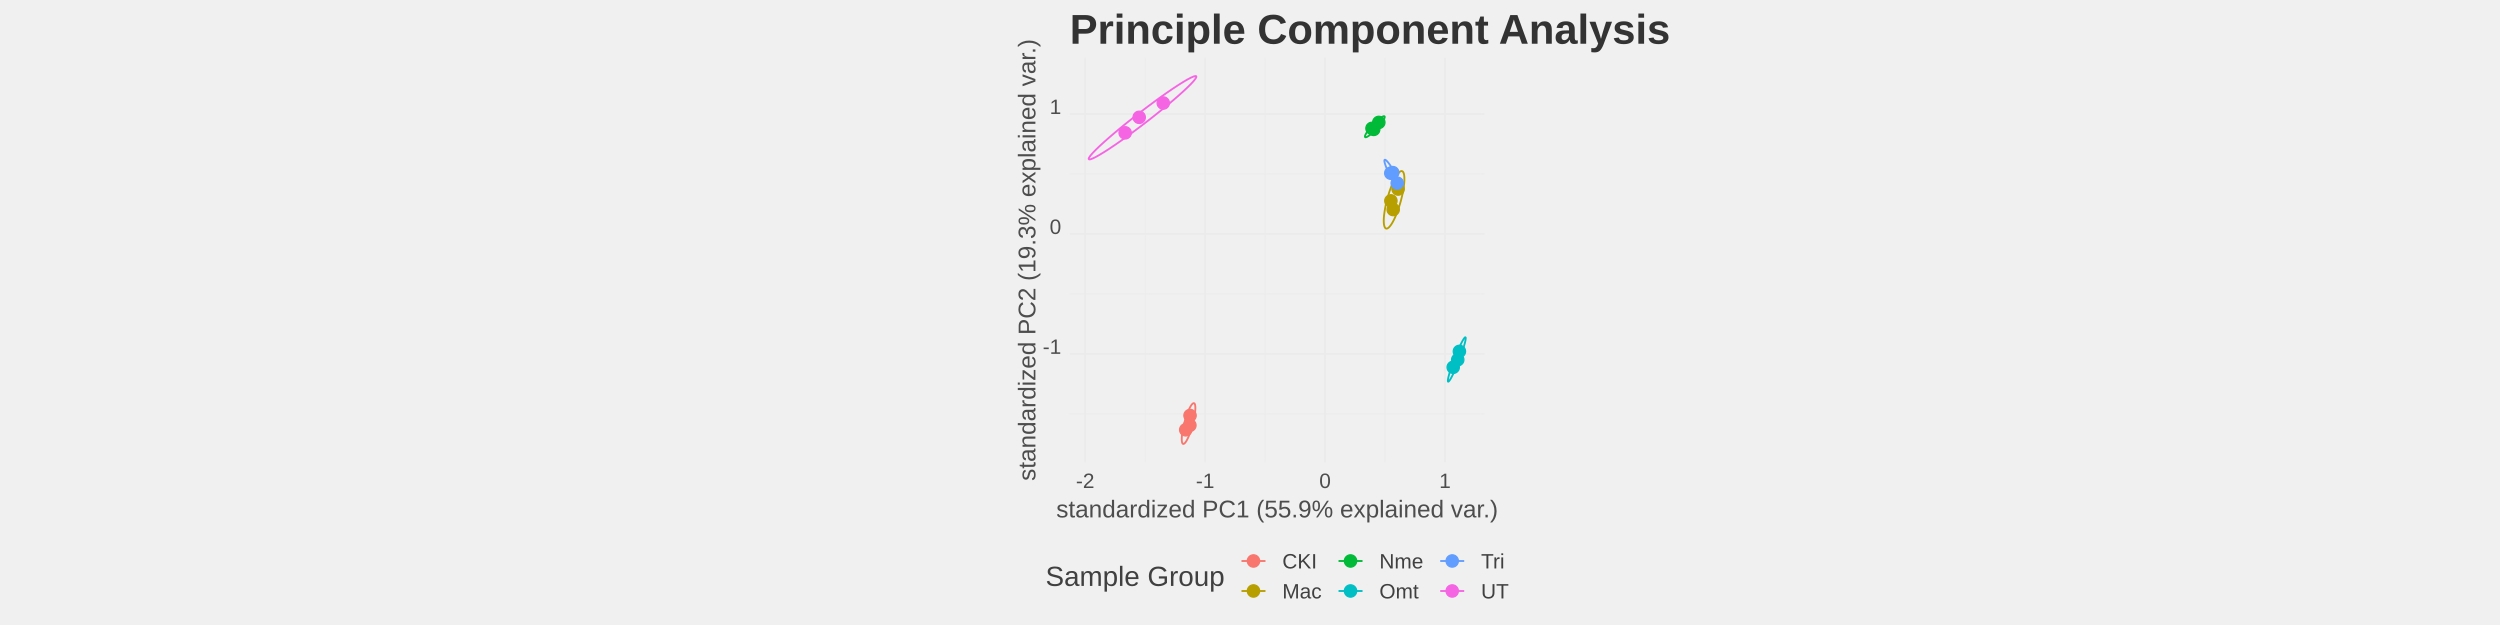
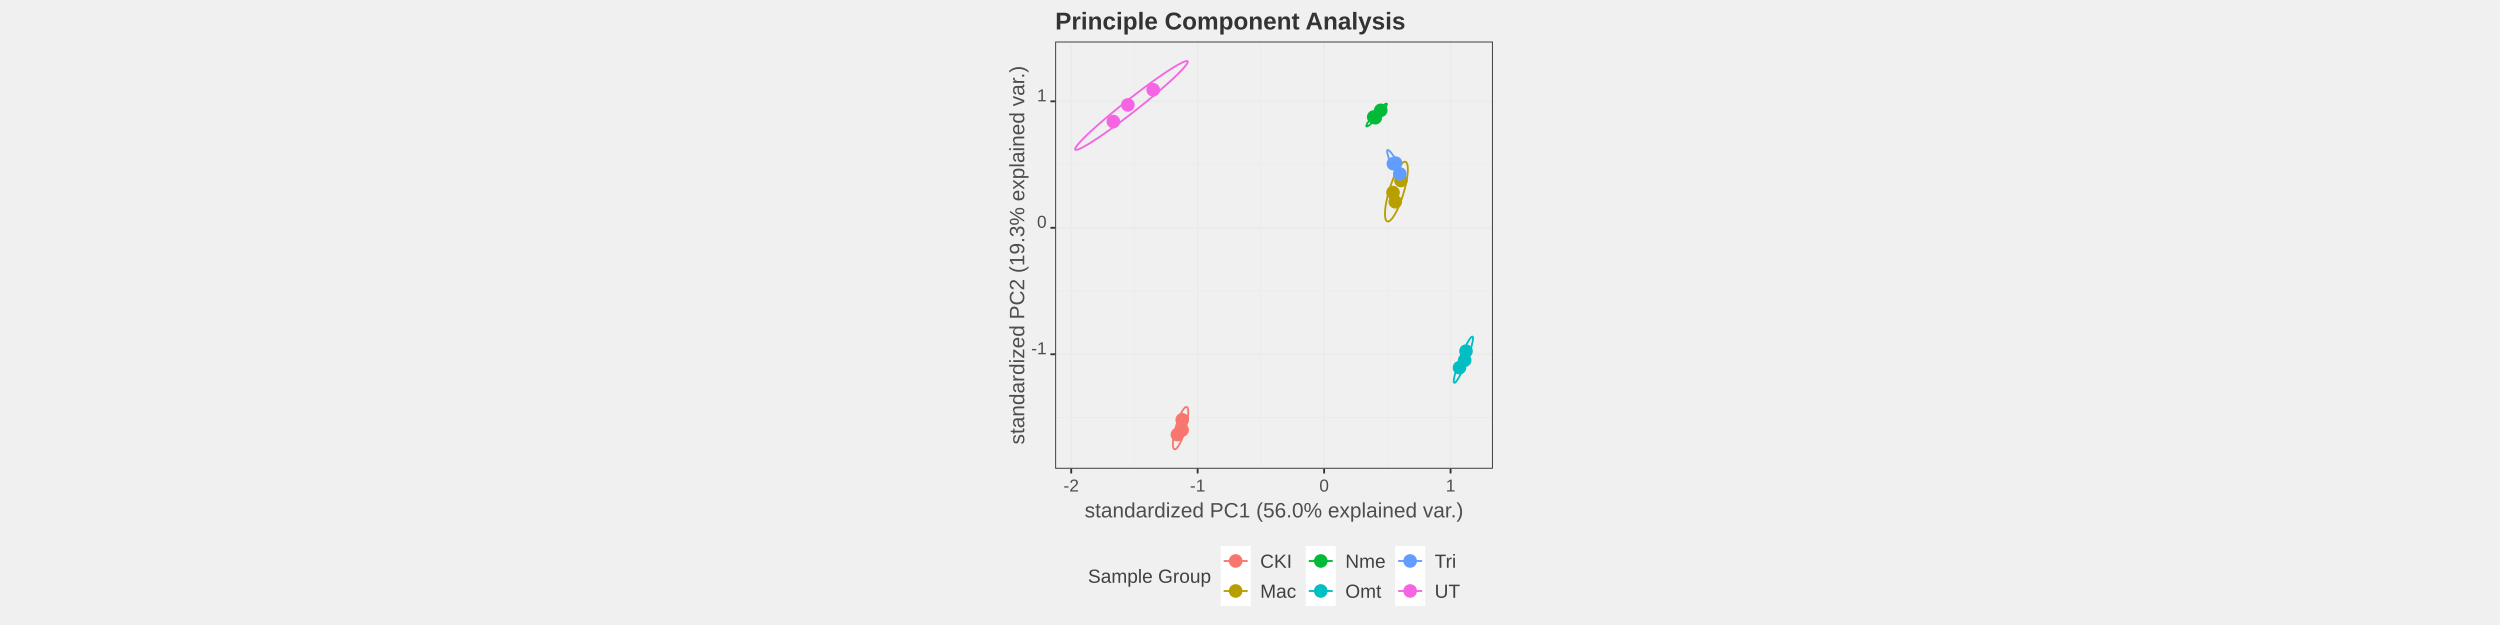
<svg xmlns="http://www.w3.org/2000/svg" class="svglite" width="1440.00pt" height="360.00pt" viewBox="0 0 1440.00 360.00">
  <defs>
    <style type="text/css">
    .svglite line, .svglite polyline, .svglite polygon, .svglite path, .svglite rect, .svglite circle {
      fill: none;
      stroke: #000000;
      stroke-linecap: round;
      stroke-linejoin: round;
      stroke-miterlimit: 10.00;
    }
  </style>
  </defs>
  <rect width="100%" height="100%" style="stroke: none; fill: none;" />
  <defs>
    <clipPath id="cpMC4wMHwxNDQwLjAwfDAuMDB8MzYwLjAw">
      <rect x="0.00" y="0.00" width="1440.00" height="360.00" />
    </clipPath>
  </defs>
  <g clip-path="url(#cpMC4wMHwxNDQwLjAwfDAuMDB8MzYwLjAw)">
</g>
  <defs>
-     <clipPath id="cpNTc5LjQxfDg2MC41OXwwLjAwfDM2MC4wMA==">
-       <rect x="579.41" y="0.00" width="281.17" height="360.00" />
+     <clipPath id="cpNTc0LjYyfDg2NS4zOHwwLjAwfDM2MC4wMA==">
+       <rect x="574.62" y="0.00" width="290.75" height="360.00" />
    </clipPath>
  </defs>
-   <g clip-path="url(#cpNTc5LjQxfDg2MC41OXwwLjAwfDM2MC4wMA==)">
-     <rect x="579.41" y="0.00" width="281.17" height="360.00" style="stroke-width: 1.07; stroke: none;" />
+   <g clip-path="url(#cpNTc0LjYyfDg2NS4zOHwwLjAwfDM2MC4wMA==)">
+     <rect x="574.62" y="0.00" width="290.75" height="360.00" style="stroke-width: 1.07; stroke: none;" />
  </g>
  <g clip-path="url(#cpMC4wMHwxNDQwLjAwfDAuMDB8MzYwLjAw)">
</g>
  <defs>
-     <clipPath id="cpNjE2LjIwfDg1NS4xMXwzMy4xOXwyNjYuMjk=">
-       <rect x="616.20" y="33.19" width="238.90" height="233.10" />
+     <clipPath id="cpNjA3Ljc5fDg1OS45MHwyMy45M3wyNjkuOTk=">
+       <rect x="607.79" y="23.93" width="252.11" height="246.06" />
    </clipPath>
  </defs>
-   <g clip-path="url(#cpNjE2LjIwfDg1NS4xMXwzMy4xOXwyNjYuMjk=)">
-     <rect x="616.20" y="33.19" width="238.90" height="233.10" style="stroke-width: 1.07; stroke: none;" />
-     <polyline points="616.20,238.38 855.11,238.38 " style="stroke-width: 0.53; stroke: #EBEBEB; stroke-linecap: butt;" />
-     <polyline points="616.20,169.29 855.11,169.29 " style="stroke-width: 0.53; stroke: #EBEBEB; stroke-linecap: butt;" />
-     <polyline points="616.20,100.20 855.11,100.20 " style="stroke-width: 0.53; stroke: #EBEBEB; stroke-linecap: butt;" />
-     <polyline points="659.60,266.29 659.60,33.19 " style="stroke-width: 0.53; stroke: #EBEBEB; stroke-linecap: butt;" />
-     <polyline points="728.69,266.29 728.69,33.19 " style="stroke-width: 0.53; stroke: #EBEBEB; stroke-linecap: butt;" />
-     <polyline points="797.78,266.29 797.78,33.19 " style="stroke-width: 0.53; stroke: #EBEBEB; stroke-linecap: butt;" />
-     <polyline points="616.20,203.83 855.11,203.83 " style="stroke-width: 1.07; stroke: #EBEBEB; stroke-linecap: butt;" />
-     <polyline points="616.20,134.75 855.11,134.75 " style="stroke-width: 1.07; stroke: #EBEBEB; stroke-linecap: butt;" />
-     <polyline points="616.20,65.66 855.11,65.66 " style="stroke-width: 1.07; stroke: #EBEBEB; stroke-linecap: butt;" />
-     <polyline points="625.06,266.29 625.06,33.19 " style="stroke-width: 1.07; stroke: #EBEBEB; stroke-linecap: butt;" />
-     <polyline points="694.15,266.29 694.15,33.19 " style="stroke-width: 1.07; stroke: #EBEBEB; stroke-linecap: butt;" />
-     <polyline points="763.23,266.29 763.23,33.19 " style="stroke-width: 1.07; stroke: #EBEBEB; stroke-linecap: butt;" />
-     <polyline points="832.32,266.29 832.32,33.19 " style="stroke-width: 1.07; stroke: #EBEBEB; stroke-linecap: butt;" />
-     <circle cx="682.99" cy="247.56" r="1.95" style="stroke-width: 0.71; stroke: #F8766D; stroke-opacity: 0.80; fill: #F8766D; fill-opacity: 0.80;" />
-     <circle cx="685.46" cy="239.34" r="1.95" style="stroke-width: 0.71; stroke: #F8766D; stroke-opacity: 0.80; fill: #F8766D; fill-opacity: 0.80;" />
-     <circle cx="685.37" cy="244.98" r="1.95" style="stroke-width: 0.71; stroke: #F8766D; stroke-opacity: 0.80; fill: #F8766D; fill-opacity: 0.80;" />
-     <circle cx="801.15" cy="115.70" r="1.95" style="stroke-width: 0.71; stroke: #B79F00; stroke-opacity: 0.80; fill: #B79F00; fill-opacity: 0.80;" />
-     <circle cx="802.48" cy="120.70" r="1.95" style="stroke-width: 0.71; stroke: #B79F00; stroke-opacity: 0.80; fill: #B79F00; fill-opacity: 0.80;" />
-     <circle cx="805.31" cy="108.89" r="1.95" style="stroke-width: 0.71; stroke: #B79F00; stroke-opacity: 0.80; fill: #B79F00; fill-opacity: 0.80;" />
-     <circle cx="791.25" cy="74.53" r="1.95" style="stroke-width: 0.71; stroke: #00BA38; stroke-opacity: 0.80; fill: #00BA38; fill-opacity: 0.80;" />
-     <circle cx="794.19" cy="70.51" r="1.95" style="stroke-width: 0.71; stroke: #00BA38; stroke-opacity: 0.80; fill: #00BA38; fill-opacity: 0.80;" />
-     <circle cx="790.27" cy="73.95" r="1.95" style="stroke-width: 0.71; stroke: #00BA38; stroke-opacity: 0.80; fill: #00BA38; fill-opacity: 0.80;" />
-     <circle cx="837.05" cy="211.55" r="1.95" style="stroke-width: 0.71; stroke: #00BFC4; stroke-opacity: 0.80; fill: #00BFC4; fill-opacity: 0.80;" />
-     <circle cx="840.61" cy="202.40" r="1.95" style="stroke-width: 0.71; stroke: #00BFC4; stroke-opacity: 0.80; fill: #00BFC4; fill-opacity: 0.80;" />
-     <circle cx="839.66" cy="207.21" r="1.95" style="stroke-width: 0.71; stroke: #00BFC4; stroke-opacity: 0.80; fill: #00BFC4; fill-opacity: 0.80;" />
-     <circle cx="802.22" cy="99.42" r="1.95" style="stroke-width: 0.71; stroke: #619CFF; stroke-opacity: 0.80; fill: #619CFF; fill-opacity: 0.80;" />
-     <circle cx="801.10" cy="99.76" r="1.95" style="stroke-width: 0.71; stroke: #619CFF; stroke-opacity: 0.80; fill: #619CFF; fill-opacity: 0.80;" />
-     <circle cx="804.80" cy="105.50" r="1.95" style="stroke-width: 0.71; stroke: #619CFF; stroke-opacity: 0.80; fill: #619CFF; fill-opacity: 0.80;" />
-     <circle cx="656.18" cy="67.58" r="1.95" style="stroke-width: 0.71; stroke: #F564E3; stroke-opacity: 0.80; fill: #F564E3; fill-opacity: 0.80;" />
-     <circle cx="648.09" cy="76.51" r="1.95" style="stroke-width: 0.71; stroke: #F564E3; stroke-opacity: 0.80; fill: #F564E3; fill-opacity: 0.80;" />
-     <circle cx="670.03" cy="59.34" r="1.95" style="stroke-width: 0.71; stroke: #F564E3; stroke-opacity: 0.80; fill: #F564E3; fill-opacity: 0.80;" />
-     <polyline points="680.68,252.94 680.72,253.83 680.81,254.57 680.97,255.13 681.19,255.50 681.46,255.69 681.79,255.69 682.16,255.49 682.57,255.10 683.02,254.53 683.49,253.79 683.98,252.88 684.48,251.83 684.98,250.65 685.48,249.36 685.96,247.98 686.42,246.54 686.85,245.05 687.25,243.54 687.60,242.04 687.90,240.58 688.14,239.16 688.33,237.83 688.46,236.60 688.52,235.49 688.52,234.52 688.46,233.70 688.33,233.05 688.14,232.58 687.90,232.30 687.60,232.21 687.25,232.31 686.85,232.60 686.42,233.08 685.96,233.74 685.48,234.57 684.98,235.55 684.48,236.66 683.98,237.90 683.49,239.24 683.02,240.66 682.57,242.12 682.16,243.62 681.79,245.13 681.46,246.62 681.19,248.06 680.97,249.43 680.81,250.72 680.72,251.89 680.68,252.94 680.68,252.94 680.72,251.89 680.81,250.72 680.97,249.43 681.19,248.06 681.46,246.62 681.79,245.13 682.16,243.62 682.57,242.12 683.02,240.66 683.49,239.24 683.98,237.90 684.48,236.66 684.98,235.55 685.48,234.57 685.96,233.74 686.42,233.08 686.85,232.60 687.25,232.31 687.60,232.21 687.90,232.30 688.14,232.58 688.33,233.05 688.46,233.70 688.52,234.52 688.52,235.49 688.46,236.60 688.33,237.83 688.14,239.16 687.90,240.58 687.60,242.04 687.25,243.54 686.85,245.05 686.42,246.54 685.96,247.98 685.48,249.36 684.98,250.65 684.48,251.83 683.98,252.88 683.49,253.79 683.02,254.53 682.57,255.10 682.16,255.49 681.79,255.69 681.46,255.69 681.19,255.50 680.97,255.13 680.81,254.57 680.72,253.83 680.68,252.94 " style="stroke-width: 1.07; stroke: #F8766D; stroke-linecap: butt;" />
-     <polyline points="797.03,127.20 797.08,128.55 797.23,129.68 797.47,130.57 797.80,131.21 798.21,131.58 798.71,131.68 799.27,131.51 799.90,131.07 800.57,130.36 801.29,129.41 802.03,128.22 802.79,126.82 803.55,125.22 804.30,123.46 805.03,121.56 805.73,119.55 806.38,117.47 806.98,115.35 807.51,113.23 807.97,111.14 808.34,109.11 808.63,107.19 808.82,105.39 808.92,103.75 808.92,102.30 808.82,101.05 808.63,100.04 808.34,99.28 807.97,98.77 807.51,98.54 806.98,98.57 806.38,98.88 805.73,99.45 805.03,100.28 804.30,101.36 803.55,102.66 802.79,104.16 802.03,105.84 801.29,107.68 800.57,109.63 799.90,111.68 799.27,113.78 798.71,115.91 798.21,118.02 797.80,120.08 797.47,122.06 797.23,123.93 797.08,125.65 797.03,127.20 797.03,127.20 797.08,125.65 797.23,123.93 797.47,122.06 797.80,120.08 798.21,118.02 798.71,115.91 799.27,113.78 799.90,111.68 800.57,109.63 801.29,107.68 802.03,105.84 802.79,104.16 803.55,102.66 804.30,101.36 805.03,100.28 805.73,99.45 806.38,98.88 806.98,98.57 807.51,98.54 807.97,98.77 808.34,99.28 808.63,100.04 808.82,101.05 808.92,102.30 808.92,103.75 808.82,105.39 808.63,107.19 808.34,109.11 807.97,111.14 807.51,113.23 806.98,115.35 806.38,117.47 805.73,119.55 805.03,121.56 804.30,123.46 803.55,125.22 802.79,126.82 802.03,128.22 801.29,129.41 800.57,130.36 799.90,131.07 799.27,131.51 798.71,131.68 798.21,131.58 797.80,131.21 797.47,130.57 797.23,129.68 797.08,128.55 797.03,127.20 " style="stroke-width: 1.07; stroke: #B79F00; stroke-linecap: butt;" />
-     <polyline points="786.20,78.65 786.24,78.89 786.38,79.03 786.61,79.08 786.93,79.02 787.33,78.86 787.80,78.61 788.34,78.27 788.94,77.84 789.59,77.33 790.28,76.75 790.99,76.11 791.72,75.41 792.45,74.68 793.17,73.92 793.87,73.14 794.54,72.37 795.16,71.60 795.73,70.85 796.24,70.14 796.68,69.48 797.04,68.88 797.31,68.34 797.50,67.88 797.59,67.50 797.59,67.21 797.50,67.02 797.31,66.93 797.04,66.93 796.68,67.04 796.24,67.24 795.73,67.54 795.16,67.93 794.54,68.40 793.87,68.94 793.17,69.56 792.45,70.23 791.72,70.94 790.99,71.69 790.28,72.46 789.59,73.24 788.94,74.01 788.34,74.77 787.80,75.50 787.33,76.19 786.93,76.82 786.61,77.40 786.38,77.90 786.24,78.32 786.20,78.65 786.20,78.65 786.24,78.32 786.38,77.90 786.61,77.40 786.93,76.82 787.33,76.19 787.80,75.50 788.34,74.77 788.94,74.01 789.59,73.24 790.28,72.46 790.99,71.69 791.72,70.94 792.45,70.23 793.17,69.56 793.87,68.94 794.54,68.40 795.16,67.93 795.73,67.54 796.24,67.24 796.68,67.04 797.04,66.93 797.31,66.93 797.50,67.02 797.59,67.21 797.59,67.50 797.50,67.88 797.31,68.34 797.04,68.88 796.68,69.48 796.24,70.14 795.73,70.85 795.16,71.60 794.54,72.37 793.87,73.14 793.17,73.92 792.45,74.68 791.72,75.41 790.99,76.11 790.28,76.75 789.59,77.33 788.94,77.84 788.34,78.27 787.80,78.61 787.33,78.86 786.93,79.02 786.61,79.08 786.38,79.03 786.24,78.89 786.20,78.65 " style="stroke-width: 1.07; stroke: #00BA38; stroke-linecap: butt;" />
-     <polyline points="833.96,219.32 834.00,219.69 834.13,219.86 834.33,219.81 834.62,219.55 834.98,219.09 835.41,218.44 835.90,217.59 836.44,216.57 837.02,215.40 837.64,214.09 838.29,212.66 838.94,211.14 839.60,209.56 840.25,207.93 840.89,206.29 841.49,204.66 842.05,203.07 842.57,201.55 843.03,200.11 843.42,198.79 843.75,197.61 844.00,196.58 844.16,195.72 844.25,195.05 844.25,194.58 844.16,194.31 844.00,194.25 843.75,194.40 843.42,194.76 843.03,195.32 842.57,196.08 842.05,197.01 841.49,198.11 840.89,199.35 840.25,200.73 839.60,202.20 838.94,203.76 838.29,205.37 837.64,207.01 837.02,208.64 836.44,210.26 835.90,211.82 835.41,213.30 834.98,214.68 834.62,215.93 834.33,217.04 834.13,217.98 834.00,218.75 833.96,219.32 833.96,219.32 834.00,218.75 834.13,217.98 834.33,217.04 834.62,215.93 834.98,214.68 835.41,213.30 835.90,211.82 836.44,210.26 837.02,208.64 837.64,207.01 838.29,205.37 838.94,203.76 839.60,202.20 840.25,200.73 840.89,199.35 841.49,198.11 842.05,197.01 842.57,196.08 843.03,195.32 843.42,194.76 843.75,194.40 844.00,194.25 844.16,194.31 844.25,194.58 844.25,195.05 844.16,195.72 844.00,196.58 843.75,197.61 843.42,198.79 843.03,200.11 842.57,201.55 842.05,203.07 841.49,204.66 840.89,206.29 840.25,207.93 839.60,209.56 838.94,211.14 838.29,212.66 837.64,214.09 837.02,215.40 836.44,216.57 835.90,217.59 835.41,218.44 834.98,219.09 834.62,219.55 834.33,219.81 834.13,219.86 834.00,219.69 833.96,219.32 " style="stroke-width: 1.07; stroke: #00BFC4; stroke-linecap: butt;" />
-     <polyline points="797.40,92.57 797.44,93.07 797.57,93.70 797.79,94.46 798.08,95.34 798.45,96.32 798.89,97.39 799.40,98.53 799.96,99.71 800.56,100.93 801.20,102.15 801.86,103.37 802.54,104.56 803.22,105.69 803.89,106.76 804.54,107.75 805.16,108.63 805.75,109.39 806.28,110.03 806.75,110.53 807.16,110.88 807.49,111.08 807.75,111.12 807.92,111.01 808.01,110.73 808.01,110.31 807.92,109.75 807.75,109.05 807.49,108.23 807.16,107.29 806.75,106.27 806.28,105.17 805.75,104.00 805.16,102.80 804.54,101.58 803.89,100.35 803.22,99.15 802.54,97.99 801.86,96.88 801.20,95.85 800.56,94.92 799.96,94.09 799.40,93.39 798.89,92.82 798.45,92.39 798.08,92.12 797.79,92.00 797.57,92.03 797.44,92.23 797.40,92.57 797.40,92.57 797.44,92.23 797.57,92.03 797.79,92.00 798.08,92.12 798.45,92.39 798.89,92.82 799.40,93.39 799.96,94.09 800.56,94.92 801.20,95.85 801.86,96.88 802.54,97.99 803.22,99.15 803.89,100.35 804.54,101.58 805.16,102.80 805.75,104.00 806.28,105.17 806.75,106.27 807.16,107.29 807.49,108.23 807.75,109.05 807.92,109.75 808.01,110.31 808.01,110.73 807.92,111.01 807.75,111.12 807.49,111.08 807.16,110.88 806.75,110.53 806.28,110.03 805.75,109.39 805.16,108.63 804.54,107.75 803.89,106.76 803.22,105.69 802.54,104.56 801.86,103.37 801.20,102.15 800.56,100.93 799.96,99.71 799.40,98.53 798.89,97.39 798.45,96.32 798.08,95.34 797.79,94.46 797.57,93.70 797.44,93.07 797.40,92.57 " style="stroke-width: 1.07; stroke: #619CFF; stroke-linecap: butt;" />
-     <polyline points="627.06,91.48 627.32,91.81 628.08,91.76 629.33,91.30 631.06,90.47 633.22,89.26 635.80,87.70 638.75,85.81 642.01,83.62 645.53,81.18 649.27,78.52 653.14,75.68 657.10,72.71 661.08,69.66 665.00,66.59 668.81,63.53 672.45,60.54 675.85,57.67 678.96,54.97 681.73,52.48 684.10,50.24 686.06,48.29 687.55,46.66 688.56,45.37 689.07,44.46 689.07,43.93 688.56,43.79 687.55,44.04 686.06,44.69 684.10,45.71 681.73,47.10 678.96,48.83 675.85,50.87 672.45,53.19 668.81,55.75 665.00,58.50 661.08,61.41 657.10,64.43 653.14,67.50 649.27,70.57 645.53,73.60 642.01,76.53 638.75,79.33 635.80,81.93 633.22,84.30 631.06,86.40 629.33,88.19 628.08,89.65 627.32,90.75 627.06,91.48 627.06,91.48 627.32,90.75 628.08,89.65 629.33,88.19 631.06,86.40 633.22,84.30 635.80,81.93 638.75,79.33 642.01,76.53 645.53,73.60 649.27,70.57 653.14,67.50 657.10,64.43 661.08,61.41 665.00,58.50 668.81,55.75 672.45,53.19 675.85,50.87 678.96,48.83 681.73,47.10 684.10,45.71 686.06,44.69 687.55,44.04 688.56,43.79 689.07,43.93 689.07,44.46 688.56,45.37 687.55,46.66 686.06,48.29 684.10,50.24 681.73,52.48 678.96,54.97 675.85,57.67 672.45,60.54 668.81,63.53 665.00,66.59 661.08,69.66 657.10,72.71 653.14,75.68 649.27,78.52 645.53,81.18 642.01,83.62 638.75,85.81 635.80,87.70 633.22,89.26 631.06,90.47 629.33,91.30 628.08,91.76 627.32,91.81 627.06,91.48 " style="stroke-width: 1.07; stroke: #F564E3; stroke-linecap: butt;" />
-     <circle cx="682.99" cy="247.56" r="3.56" style="stroke-width: 0.71; stroke: #F8766D; fill: #F8766D;" />
-     <circle cx="685.46" cy="239.34" r="3.56" style="stroke-width: 0.71; stroke: #F8766D; fill: #F8766D;" />
-     <circle cx="685.37" cy="244.98" r="3.56" style="stroke-width: 0.71; stroke: #F8766D; fill: #F8766D;" />
-     <circle cx="801.15" cy="115.70" r="3.56" style="stroke-width: 0.71; stroke: #B79F00; fill: #B79F00;" />
-     <circle cx="802.48" cy="120.70" r="3.56" style="stroke-width: 0.71; stroke: #B79F00; fill: #B79F00;" />
-     <circle cx="805.31" cy="108.89" r="3.56" style="stroke-width: 0.71; stroke: #B79F00; fill: #B79F00;" />
-     <circle cx="791.25" cy="74.53" r="3.56" style="stroke-width: 0.71; stroke: #00BA38; fill: #00BA38;" />
-     <circle cx="794.19" cy="70.51" r="3.56" style="stroke-width: 0.71; stroke: #00BA38; fill: #00BA38;" />
-     <circle cx="790.27" cy="73.95" r="3.56" style="stroke-width: 0.71; stroke: #00BA38; fill: #00BA38;" />
-     <circle cx="837.05" cy="211.55" r="3.56" style="stroke-width: 0.71; stroke: #00BFC4; fill: #00BFC4;" />
-     <circle cx="840.61" cy="202.40" r="3.56" style="stroke-width: 0.71; stroke: #00BFC4; fill: #00BFC4;" />
-     <circle cx="839.66" cy="207.21" r="3.56" style="stroke-width: 0.71; stroke: #00BFC4; fill: #00BFC4;" />
-     <circle cx="802.22" cy="99.42" r="3.56" style="stroke-width: 0.71; stroke: #619CFF; fill: #619CFF;" />
-     <circle cx="801.10" cy="99.76" r="3.56" style="stroke-width: 0.71; stroke: #619CFF; fill: #619CFF;" />
-     <circle cx="804.80" cy="105.50" r="3.56" style="stroke-width: 0.71; stroke: #619CFF; fill: #619CFF;" />
-     <circle cx="656.18" cy="67.58" r="3.56" style="stroke-width: 0.71; stroke: #F564E3; fill: #F564E3;" />
-     <circle cx="648.09" cy="76.51" r="3.56" style="stroke-width: 0.71; stroke: #F564E3; fill: #F564E3;" />
-     <circle cx="670.03" cy="59.34" r="3.56" style="stroke-width: 0.71; stroke: #F564E3; fill: #F564E3;" />
+   <g clip-path="url(#cpNjA3Ljc5fDg1OS45MHwyMy45M3wyNjkuOTk=)">
+     <rect x="607.79" y="23.93" width="252.11" height="246.06" style="stroke-width: 1.07; stroke: none;" />
+     <polyline points="607.79,240.47 859.90,240.47 " style="stroke-width: 0.53; stroke: #EBEBEB; stroke-linecap: butt;" />
+     <polyline points="607.79,167.63 859.90,167.63 " style="stroke-width: 0.53; stroke: #EBEBEB; stroke-linecap: butt;" />
+     <polyline points="607.79,94.80 859.90,94.80 " style="stroke-width: 0.53; stroke: #EBEBEB; stroke-linecap: butt;" />
+     <polyline points="653.44,269.99 653.44,23.93 " style="stroke-width: 0.53; stroke: #EBEBEB; stroke-linecap: butt;" />
+     <polyline points="726.27,269.99 726.27,23.93 " style="stroke-width: 0.53; stroke: #EBEBEB; stroke-linecap: butt;" />
+     <polyline points="799.11,269.99 799.11,23.93 " style="stroke-width: 0.53; stroke: #EBEBEB; stroke-linecap: butt;" />
+     <polyline points="607.79,204.05 859.90,204.05 " style="stroke-width: 1.07; stroke: #EBEBEB; stroke-linecap: butt;" />
+     <polyline points="607.79,131.22 859.90,131.22 " style="stroke-width: 1.07; stroke: #EBEBEB; stroke-linecap: butt;" />
+     <polyline points="607.79,58.38 859.90,58.38 " style="stroke-width: 1.07; stroke: #EBEBEB; stroke-linecap: butt;" />
+     <polyline points="617.02,269.99 617.02,23.93 " style="stroke-width: 1.07; stroke: #EBEBEB; stroke-linecap: butt;" />
+     <polyline points="689.85,269.99 689.85,23.93 " style="stroke-width: 1.07; stroke: #EBEBEB; stroke-linecap: butt;" />
+     <polyline points="762.69,269.99 762.69,23.93 " style="stroke-width: 1.07; stroke: #EBEBEB; stroke-linecap: butt;" />
+     <polyline points="835.53,269.99 835.53,23.93 " style="stroke-width: 1.07; stroke: #EBEBEB; stroke-linecap: butt;" />
+     <circle cx="678.18" cy="250.33" r="1.95" style="stroke-width: 0.71; stroke: #F8766D; stroke-opacity: 0.80; fill: #F8766D; fill-opacity: 0.80;" />
+     <circle cx="680.96" cy="241.81" r="1.95" style="stroke-width: 0.71; stroke: #F8766D; stroke-opacity: 0.80; fill: #F8766D; fill-opacity: 0.80;" />
+     <circle cx="680.90" cy="247.71" r="1.95" style="stroke-width: 0.71; stroke: #F8766D; stroke-opacity: 0.80; fill: #F8766D; fill-opacity: 0.80;" />
+     <circle cx="802.37" cy="110.90" r="1.95" style="stroke-width: 0.71; stroke: #B79F00; stroke-opacity: 0.80; fill: #B79F00; fill-opacity: 0.80;" />
+     <circle cx="803.67" cy="116.24" r="1.95" style="stroke-width: 0.71; stroke: #B79F00; stroke-opacity: 0.80; fill: #B79F00; fill-opacity: 0.80;" />
+     <circle cx="806.94" cy="103.96" r="1.95" style="stroke-width: 0.71; stroke: #B79F00; stroke-opacity: 0.80; fill: #B79F00; fill-opacity: 0.80;" />
+     <circle cx="792.17" cy="67.82" r="1.95" style="stroke-width: 0.71; stroke: #00BA38; stroke-opacity: 0.80; fill: #00BA38; fill-opacity: 0.80;" />
+     <circle cx="795.31" cy="63.55" r="1.95" style="stroke-width: 0.71; stroke: #00BA38; stroke-opacity: 0.80; fill: #00BA38; fill-opacity: 0.80;" />
+     <circle cx="791.27" cy="67.40" r="1.95" style="stroke-width: 0.71; stroke: #00BA38; stroke-opacity: 0.80; fill: #00BA38; fill-opacity: 0.80;" />
+     <circle cx="840.67" cy="211.78" r="1.95" style="stroke-width: 0.71; stroke: #00BFC4; stroke-opacity: 0.80; fill: #00BFC4; fill-opacity: 0.80;" />
+     <circle cx="844.42" cy="202.27" r="1.95" style="stroke-width: 0.71; stroke: #00BFC4; stroke-opacity: 0.80; fill: #00BFC4; fill-opacity: 0.80;" />
+     <circle cx="843.65" cy="207.50" r="1.95" style="stroke-width: 0.71; stroke: #00BFC4; stroke-opacity: 0.80; fill: #00BFC4; fill-opacity: 0.80;" />
+     <circle cx="803.87" cy="93.96" r="1.95" style="stroke-width: 0.71; stroke: #619CFF; stroke-opacity: 0.80; fill: #619CFF; fill-opacity: 0.80;" />
+     <circle cx="802.59" cy="94.30" r="1.95" style="stroke-width: 0.71; stroke: #619CFF; stroke-opacity: 0.80; fill: #619CFF; fill-opacity: 0.80;" />
+     <circle cx="806.29" cy="100.17" r="1.95" style="stroke-width: 0.71; stroke: #619CFF; stroke-opacity: 0.80; fill: #619CFF; fill-opacity: 0.80;" />
+     <circle cx="649.64" cy="60.44" r="1.95" style="stroke-width: 0.71; stroke: #F564E3; stroke-opacity: 0.80; fill: #F564E3; fill-opacity: 0.80;" />
+     <circle cx="641.30" cy="70.03" r="1.95" style="stroke-width: 0.71; stroke: #F564E3; stroke-opacity: 0.80; fill: #F564E3; fill-opacity: 0.80;" />
+     <circle cx="664.23" cy="51.72" r="1.95" style="stroke-width: 0.71; stroke: #F564E3; stroke-opacity: 0.80; fill: #F564E3; fill-opacity: 0.80;" />
+     <polyline points="675.58,255.79 675.61,256.74 675.72,257.53 675.90,258.14 676.15,258.56 676.46,258.78 676.83,258.80 677.25,258.63 677.71,258.25 678.22,257.69 678.75,256.94 679.31,256.02 679.87,254.95 680.44,253.74 681.00,252.42 681.55,251.00 682.07,249.51 682.55,247.97 683.00,246.40 683.39,244.85 683.73,243.32 684.01,241.84 684.23,240.45 684.37,239.15 684.44,237.98 684.44,236.95 684.37,236.07 684.23,235.38 684.01,234.86 683.73,234.54 683.39,234.42 683.00,234.49 682.55,234.77 682.07,235.24 681.55,235.90 681.00,236.73 680.44,237.73 679.87,238.87 679.31,240.14 678.75,241.52 678.22,242.98 677.71,244.49 677.25,246.05 676.83,247.61 676.46,249.16 676.15,250.66 675.90,252.10 675.72,253.45 675.61,254.69 675.58,255.79 675.58,255.79 675.61,254.69 675.72,253.45 675.90,252.10 676.15,250.66 676.46,249.16 676.83,247.61 677.25,246.05 677.71,244.49 678.22,242.98 678.75,241.52 679.31,240.14 679.87,238.87 680.44,237.73 681.00,236.73 681.55,235.90 682.07,235.24 682.55,234.77 683.00,234.49 683.39,234.42 683.73,234.54 684.01,234.86 684.23,235.38 684.37,236.07 684.44,236.95 684.44,237.98 684.37,239.15 684.23,240.45 684.01,241.84 683.73,243.32 683.39,244.85 683.00,246.40 682.55,247.97 682.07,249.51 681.55,251.00 681.00,252.42 680.44,253.74 679.87,254.95 679.31,256.02 678.75,256.94 678.22,257.69 677.71,258.25 677.25,258.63 676.83,258.80 676.46,258.78 676.15,258.56 675.90,258.14 675.72,257.53 675.61,256.74 675.58,255.79 " style="stroke-width: 1.07; stroke: #F8766D; stroke-linecap: butt;" />
+     <polyline points="797.75,123.22 797.80,124.58 797.96,125.71 798.23,126.58 798.59,127.19 799.05,127.53 799.60,127.58 800.22,127.35 800.92,126.84 801.66,126.06 802.45,125.02 803.28,123.74 804.12,122.24 804.96,120.55 805.79,118.69 806.60,116.69 807.37,114.59 808.09,112.42 808.75,110.22 809.34,108.02 809.84,105.86 810.26,103.77 810.57,101.79 810.79,99.95 810.90,98.28 810.90,96.81 810.79,95.56 810.57,94.56 810.26,93.81 809.84,93.34 809.34,93.15 808.75,93.23 808.09,93.61 807.37,94.25 806.60,95.16 805.79,96.32 804.96,97.71 804.12,99.31 803.28,101.09 802.45,103.03 801.66,105.08 800.92,107.22 800.22,109.41 799.60,111.62 799.05,113.80 798.59,115.93 798.23,117.97 797.96,119.89 797.80,121.64 797.75,123.22 797.75,123.22 797.80,121.64 797.96,119.89 798.23,117.97 798.59,115.93 799.05,113.80 799.60,111.62 800.22,109.41 800.92,107.22 801.66,105.08 802.45,103.03 803.28,101.09 804.12,99.31 804.96,97.71 805.79,96.32 806.60,95.16 807.37,94.25 808.09,93.61 808.75,93.23 809.34,93.15 809.84,93.34 810.26,93.81 810.57,94.56 810.79,95.56 810.90,96.81 810.90,98.28 810.79,99.95 810.57,101.79 810.26,103.77 809.84,105.86 809.34,108.02 808.75,110.22 808.09,112.42 807.37,114.59 806.60,116.69 805.79,118.69 804.96,120.55 804.12,122.24 803.28,123.74 802.45,125.02 801.66,126.06 800.92,126.84 800.22,127.35 799.60,127.58 799.05,127.53 798.59,127.19 798.23,126.58 797.96,125.71 797.80,124.58 797.75,123.22 " style="stroke-width: 1.07; stroke: #B79F00; stroke-linecap: butt;" />
+     <polyline points="786.99,72.54 787.04,72.74 787.18,72.83 787.42,72.82 787.75,72.69 788.17,72.47 788.66,72.14 789.22,71.71 789.84,71.19 790.52,70.60 791.23,69.93 791.97,69.20 792.73,68.42 793.49,67.61 794.24,66.78 794.97,65.93 795.66,65.10 796.31,64.28 796.90,63.49 797.43,62.75 797.89,62.07 798.26,61.45 798.54,60.92 798.74,60.47 798.83,60.11 798.83,59.86 798.74,59.72 798.54,59.68 798.26,59.74 797.89,59.92 797.43,60.20 796.90,60.58 796.31,61.05 795.66,61.61 794.97,62.24 794.24,62.94 793.49,63.70 792.73,64.49 791.97,65.32 791.23,66.16 790.52,67.00 789.84,67.83 789.22,68.64 788.66,69.40 788.17,70.11 787.75,70.76 787.42,71.34 787.18,71.83 787.04,72.23 786.99,72.54 786.99,72.54 787.04,72.23 787.18,71.83 787.42,71.34 787.75,70.76 788.17,70.11 788.66,69.40 789.22,68.64 789.84,67.83 790.52,67.00 791.23,66.16 791.97,65.32 792.73,64.49 793.49,63.70 794.24,62.94 794.97,62.24 795.66,61.61 796.31,61.05 796.90,60.58 797.43,60.20 797.89,59.92 798.26,59.74 798.54,59.68 798.74,59.72 798.83,59.86 798.83,60.11 798.74,60.47 798.54,60.92 798.26,61.45 797.89,62.07 797.43,62.75 796.90,63.49 796.31,64.28 795.66,65.10 794.97,65.93 794.24,66.78 793.49,67.61 792.73,68.42 791.97,69.20 791.23,69.93 790.52,70.60 789.84,71.19 789.22,71.71 788.66,72.14 788.17,72.47 787.75,72.69 787.42,72.82 787.18,72.83 787.04,72.74 786.99,72.54 " style="stroke-width: 1.07; stroke: #00BA38; stroke-linecap: butt;" />
+     <polyline points="837.37,219.53 837.41,220.07 837.55,220.40 837.77,220.51 838.08,220.40 838.47,220.07 838.93,219.53 839.45,218.79 840.04,217.86 840.67,216.76 841.33,215.49 842.02,214.09 842.73,212.58 843.44,210.98 844.14,209.31 844.82,207.61 845.47,205.91 846.08,204.22 846.63,202.58 847.13,201.02 847.55,199.56 847.90,198.23 848.17,197.04 848.35,196.02 848.44,195.18 848.44,194.54 848.35,194.10 848.17,193.88 847.90,193.88 847.55,194.10 847.13,194.53 846.63,195.17 846.08,196.01 845.47,197.03 844.82,198.22 844.14,199.56 843.44,201.02 842.73,202.58 842.02,204.21 841.33,205.90 840.67,207.61 840.04,209.30 839.45,210.97 838.93,212.57 838.47,214.09 838.08,215.49 837.77,216.75 837.55,217.86 837.41,218.79 837.37,219.53 837.37,219.53 837.41,218.79 837.55,217.86 837.77,216.75 838.08,215.49 838.47,214.09 838.93,212.57 839.45,210.97 840.04,209.30 840.67,207.61 841.33,205.90 842.02,204.21 842.73,202.58 843.44,201.02 844.14,199.56 844.82,198.22 845.47,197.03 846.08,196.01 846.63,195.17 847.13,194.53 847.55,194.10 847.90,193.88 848.17,193.88 848.35,194.10 848.44,194.54 848.44,195.18 848.35,196.02 848.17,197.04 847.90,198.23 847.55,199.56 847.13,201.02 846.63,202.58 846.08,204.22 845.47,205.91 844.82,207.61 844.14,209.31 843.44,210.98 842.73,212.58 842.02,214.09 841.33,215.49 840.67,216.76 840.04,217.86 839.45,218.79 838.93,219.53 838.47,220.07 838.08,220.40 837.77,220.51 837.55,220.40 837.41,220.07 837.37,219.53 " style="stroke-width: 1.07; stroke: #00BFC4; stroke-linecap: butt;" />
+     <polyline points="798.99,87.14 799.03,87.70 799.16,88.39 799.37,89.21 799.67,90.15 800.03,91.18 800.47,92.30 800.97,93.48 801.52,94.70 802.12,95.94 802.75,97.19 803.41,98.43 804.08,99.62 804.75,100.76 805.42,101.82 806.07,102.79 806.68,103.65 807.26,104.38 807.79,104.98 808.26,105.44 808.66,105.74 808.99,105.89 809.24,105.87 809.41,105.70 809.50,105.37 809.50,104.88 809.41,104.26 809.24,103.50 808.99,102.62 808.66,101.63 808.26,100.55 807.79,99.40 807.26,98.20 806.68,96.97 806.07,95.71 805.42,94.47 804.75,93.26 804.08,92.09 803.41,90.99 802.75,89.97 802.12,89.05 801.52,88.25 800.97,87.58 800.47,87.05 800.03,86.67 799.67,86.45 799.37,86.38 799.16,86.48 799.03,86.73 798.99,87.14 798.99,87.14 799.03,86.73 799.16,86.48 799.37,86.38 799.67,86.45 800.03,86.67 800.47,87.05 800.97,87.58 801.52,88.25 802.12,89.05 802.75,89.97 803.41,90.99 804.08,92.09 804.75,93.26 805.42,94.47 806.07,95.71 806.68,96.97 807.26,98.20 807.79,99.40 808.26,100.55 808.66,101.63 808.99,102.62 809.24,103.50 809.41,104.26 809.50,104.88 809.50,105.37 809.41,105.70 809.24,105.87 808.99,105.89 808.66,105.74 808.26,105.44 807.79,104.98 807.26,104.38 806.68,103.65 806.07,102.79 805.42,101.82 804.75,100.76 804.08,99.62 803.41,98.43 802.75,97.19 802.12,95.94 801.52,94.70 800.97,93.48 800.47,92.30 800.03,91.18 799.67,90.15 799.37,89.21 799.16,88.39 799.03,87.70 798.99,87.14 " style="stroke-width: 1.07; stroke: #619CFF; stroke-linecap: butt;" />
+     <polyline points="619.25,85.92 619.52,86.31 620.31,86.28 621.62,85.83 623.43,84.97 625.70,83.71 628.40,82.08 631.48,80.09 634.89,77.79 638.58,75.20 642.48,72.38 646.54,69.37 650.68,66.21 654.84,62.96 658.95,59.68 662.94,56.42 666.74,53.22 670.30,50.15 673.55,47.26 676.45,44.58 678.94,42.17 680.98,40.06 682.54,38.30 683.60,36.90 684.13,35.89 684.13,35.29 683.60,35.11 682.54,35.35 680.98,36.01 678.94,37.07 676.45,38.52 673.55,40.33 670.30,42.48 666.74,44.93 662.94,47.64 658.95,50.57 654.84,53.66 650.68,56.86 646.54,60.13 642.48,63.41 638.58,66.65 634.89,69.79 631.48,72.78 628.40,75.57 625.70,78.12 623.43,80.38 621.62,82.32 620.31,83.91 619.52,85.11 619.25,85.92 619.25,85.92 619.52,85.11 620.31,83.91 621.62,82.32 623.43,80.38 625.70,78.12 628.40,75.57 631.48,72.78 634.89,69.79 638.58,66.65 642.48,63.41 646.54,60.13 650.68,56.86 654.84,53.66 658.95,50.57 662.94,47.64 666.74,44.93 670.30,42.48 673.55,40.33 676.45,38.52 678.94,37.07 680.98,36.01 682.54,35.35 683.60,35.11 684.13,35.29 684.13,35.89 683.60,36.90 682.54,38.30 680.98,40.06 678.94,42.17 676.45,44.58 673.55,47.26 670.30,50.15 666.74,53.22 662.94,56.42 658.95,59.68 654.84,62.96 650.68,66.21 646.54,69.37 642.48,72.38 638.58,75.20 634.89,77.79 631.48,80.09 628.40,82.08 625.70,83.71 623.43,84.97 621.62,85.83 620.31,86.28 619.52,86.31 619.25,85.92 " style="stroke-width: 1.07; stroke: #F564E3; stroke-linecap: butt;" />
+     <circle cx="678.18" cy="250.33" r="3.56" style="stroke-width: 0.71; stroke: #F8766D; fill: #F8766D;" />
+     <circle cx="680.96" cy="241.81" r="3.56" style="stroke-width: 0.71; stroke: #F8766D; fill: #F8766D;" />
+     <circle cx="680.90" cy="247.71" r="3.56" style="stroke-width: 0.71; stroke: #F8766D; fill: #F8766D;" />
+     <circle cx="802.37" cy="110.90" r="3.56" style="stroke-width: 0.71; stroke: #B79F00; fill: #B79F00;" />
+     <circle cx="803.67" cy="116.24" r="3.56" style="stroke-width: 0.71; stroke: #B79F00; fill: #B79F00;" />
+     <circle cx="806.94" cy="103.96" r="3.56" style="stroke-width: 0.71; stroke: #B79F00; fill: #B79F00;" />
+     <circle cx="792.17" cy="67.82" r="3.56" style="stroke-width: 0.71; stroke: #00BA38; fill: #00BA38;" />
+     <circle cx="795.31" cy="63.55" r="3.56" style="stroke-width: 0.71; stroke: #00BA38; fill: #00BA38;" />
+     <circle cx="791.27" cy="67.40" r="3.56" style="stroke-width: 0.71; stroke: #00BA38; fill: #00BA38;" />
+     <circle cx="840.67" cy="211.78" r="3.56" style="stroke-width: 0.71; stroke: #00BFC4; fill: #00BFC4;" />
+     <circle cx="844.42" cy="202.27" r="3.56" style="stroke-width: 0.71; stroke: #00BFC4; fill: #00BFC4;" />
+     <circle cx="843.65" cy="207.50" r="3.56" style="stroke-width: 0.71; stroke: #00BFC4; fill: #00BFC4;" />
+     <circle cx="803.87" cy="93.96" r="3.56" style="stroke-width: 0.71; stroke: #619CFF; fill: #619CFF;" />
+     <circle cx="802.59" cy="94.30" r="3.56" style="stroke-width: 0.71; stroke: #619CFF; fill: #619CFF;" />
+     <circle cx="806.29" cy="100.17" r="3.56" style="stroke-width: 0.71; stroke: #619CFF; fill: #619CFF;" />
+     <circle cx="649.64" cy="60.44" r="3.56" style="stroke-width: 0.71; stroke: #F564E3; fill: #F564E3;" />
+     <circle cx="641.30" cy="70.03" r="3.56" style="stroke-width: 0.71; stroke: #F564E3; fill: #F564E3;" />
+     <circle cx="664.23" cy="51.72" r="3.56" style="stroke-width: 0.71; stroke: #F564E3; fill: #F564E3;" />
+     <rect x="607.79" y="23.93" width="252.11" height="246.06" style="stroke-width: 1.07; stroke: #333333;" />
  </g>
  <g clip-path="url(#cpMC4wMHwxNDQwLjAwfDAuMDB8MzYwLjAw)">
-     <text x="611.27" y="203.83" text-anchor="end" style="font-size: 12.00px; fill: #4D4D4D; font-family: Arial;" textLength="10.67px" lengthAdjust="spacingAndGlyphs">-1</text>
-     <text x="611.27" y="134.75" text-anchor="end" style="font-size: 12.00px; fill: #4D4D4D; font-family: Arial;" textLength="6.67px" lengthAdjust="spacingAndGlyphs">0</text>
-     <text x="611.27" y="65.66" text-anchor="end" style="font-size: 12.00px; fill: #4D4D4D; font-family: Arial;" textLength="6.67px" lengthAdjust="spacingAndGlyphs">1</text>
-     <text x="625.06" y="281.08" text-anchor="middle" style="font-size: 12.00px; fill: #4D4D4D; font-family: Arial;" textLength="10.67px" lengthAdjust="spacingAndGlyphs">-2</text>
-     <text x="694.15" y="281.08" text-anchor="middle" style="font-size: 12.00px; fill: #4D4D4D; font-family: Arial;" textLength="10.67px" lengthAdjust="spacingAndGlyphs">-1</text>
-     <text x="763.23" y="281.08" text-anchor="middle" style="font-size: 12.00px; fill: #4D4D4D; font-family: Arial;" textLength="6.67px" lengthAdjust="spacingAndGlyphs">0</text>
-     <text x="832.32" y="281.08" text-anchor="middle" style="font-size: 12.00px; fill: #4D4D4D; font-family: Arial;" textLength="6.67px" lengthAdjust="spacingAndGlyphs">1</text>
-     <text x="735.65" y="298.04" text-anchor="middle" style="font-size: 14.00px; fill: #4D4D4D; font-family: Arial;" textLength="254.40px" lengthAdjust="spacingAndGlyphs">standardized PC1 (55.9% explained var.)</text>
-     <text transform="translate(596.39,149.74) rotate(-90)" text-anchor="middle" style="font-size: 14.00px; fill: #4D4D4D; font-family: Arial;" textLength="254.40px" lengthAdjust="spacingAndGlyphs">standardized PC2 (19.3% explained var.)</text>
-     <rect x="596.75" y="309.00" width="277.80" height="45.52" style="stroke-width: 0.75; stroke: none;" />
-     <rect x="596.75" y="309.00" width="277.80" height="45.52" style="stroke-width: 1.07; stroke: none;" />
-     <text x="602.23" y="337.49" style="font-size: 16.00px; fill: #404040; font-family: Arial;" textLength="103.16px" lengthAdjust="spacingAndGlyphs">Sample Group</text>
-     <circle cx="722.00" cy="323.12" r="1.95" style="stroke-width: 0.71; stroke: #F8766D; stroke-opacity: 0.80; fill: #F8766D; fill-opacity: 0.80;" />
-     <line x1="715.09" y1="323.12" x2="728.92" y2="323.12" style="stroke-width: 1.07; stroke: #F8766D; stroke-linecap: butt;" />
-     <circle cx="722.00" cy="323.12" r="3.56" style="stroke-width: 0.71; stroke: #F8766D; fill: #F8766D;" />
-     <circle cx="722.00" cy="340.40" r="1.95" style="stroke-width: 0.71; stroke: #B79F00; stroke-opacity: 0.80; fill: #B79F00; fill-opacity: 0.80;" />
-     <line x1="715.09" y1="340.40" x2="728.92" y2="340.40" style="stroke-width: 1.07; stroke: #B79F00; stroke-linecap: butt;" />
-     <circle cx="722.00" cy="340.40" r="3.56" style="stroke-width: 0.71; stroke: #B79F00; fill: #B79F00;" />
-     <circle cx="777.90" cy="323.12" r="1.95" style="stroke-width: 0.71; stroke: #00BA38; stroke-opacity: 0.80; fill: #00BA38; fill-opacity: 0.80;" />
-     <line x1="770.99" y1="323.12" x2="784.82" y2="323.12" style="stroke-width: 1.07; stroke: #00BA38; stroke-linecap: butt;" />
-     <circle cx="777.90" cy="323.12" r="3.56" style="stroke-width: 0.71; stroke: #00BA38; fill: #00BA38;" />
-     <circle cx="777.90" cy="340.40" r="1.95" style="stroke-width: 0.71; stroke: #00BFC4; stroke-opacity: 0.80; fill: #00BFC4; fill-opacity: 0.80;" />
-     <line x1="770.99" y1="340.40" x2="784.82" y2="340.40" style="stroke-width: 1.07; stroke: #00BFC4; stroke-linecap: butt;" />
-     <circle cx="777.90" cy="340.40" r="3.56" style="stroke-width: 0.71; stroke: #00BFC4; fill: #00BFC4;" />
-     <circle cx="836.47" cy="323.12" r="1.95" style="stroke-width: 0.71; stroke: #619CFF; stroke-opacity: 0.80; fill: #619CFF; fill-opacity: 0.80;" />
-     <line x1="829.56" y1="323.12" x2="843.38" y2="323.12" style="stroke-width: 1.07; stroke: #619CFF; stroke-linecap: butt;" />
-     <circle cx="836.47" cy="323.12" r="3.56" style="stroke-width: 0.71; stroke: #619CFF; fill: #619CFF;" />
-     <circle cx="836.47" cy="340.40" r="1.95" style="stroke-width: 0.71; stroke: #F564E3; stroke-opacity: 0.80; fill: #F564E3; fill-opacity: 0.80;" />
-     <line x1="829.56" y1="340.40" x2="843.38" y2="340.40" style="stroke-width: 1.07; stroke: #F564E3; stroke-linecap: butt;" />
-     <circle cx="836.47" cy="340.40" r="3.56" style="stroke-width: 0.71; stroke: #F564E3; fill: #F564E3;" />
-     <text x="738.61" y="327.42" style="font-size: 12.00px; fill: #404040; font-family: Arial;" textLength="20.01px" lengthAdjust="spacingAndGlyphs">CKI</text>
-     <text x="738.61" y="344.70" style="font-size: 12.00px; fill: #404040; font-family: Arial;" textLength="22.68px" lengthAdjust="spacingAndGlyphs">Mac</text>
-     <text x="794.51" y="327.42" style="font-size: 12.00px; fill: #404040; font-family: Arial;" textLength="25.34px" lengthAdjust="spacingAndGlyphs">Nme</text>
-     <text x="794.51" y="344.70" style="font-size: 12.00px; fill: #404040; font-family: Arial;" textLength="22.67px" lengthAdjust="spacingAndGlyphs">Omt</text>
-     <text x="853.08" y="327.42" style="font-size: 12.00px; fill: #404040; font-family: Arial;" textLength="13.54px" lengthAdjust="spacingAndGlyphs">Tri</text>
-     <text x="853.08" y="344.70" style="font-size: 12.00px; fill: #404040; font-family: Arial;" textLength="16.00px" lengthAdjust="spacingAndGlyphs">UT</text>
-     <text x="616.20" y="25.19" style="font-size: 24.00px; font-weight: bold; fill: #333333; font-family: Arial;" textLength="345.83px" lengthAdjust="spacingAndGlyphs">Principle Component Analysis</text>
+     <text x="602.86" y="204.05" text-anchor="end" style="font-size: 10.00px; fill: #4D4D4D; font-family: Arial;" textLength="8.90px" lengthAdjust="spacingAndGlyphs">-1</text>
+     <text x="602.86" y="131.22" text-anchor="end" style="font-size: 10.00px; fill: #4D4D4D; font-family: Arial;" textLength="5.57px" lengthAdjust="spacingAndGlyphs">0</text>
+     <text x="602.86" y="58.38" text-anchor="end" style="font-size: 10.00px; fill: #4D4D4D; font-family: Arial;" textLength="5.57px" lengthAdjust="spacingAndGlyphs">1</text>
+     <polyline points="605.05,204.05 607.79,204.05 " style="stroke-width: 1.07; stroke: #333333; stroke-linecap: butt;" />
+     <polyline points="605.05,131.22 607.79,131.22 " style="stroke-width: 1.07; stroke: #333333; stroke-linecap: butt;" />
+     <polyline points="605.05,58.38 607.79,58.38 " style="stroke-width: 1.07; stroke: #333333; stroke-linecap: butt;" />
+     <polyline points="617.02,272.73 617.02,269.99 " style="stroke-width: 1.07; stroke: #333333; stroke-linecap: butt;" />
+     <polyline points="689.85,272.73 689.85,269.99 " style="stroke-width: 1.07; stroke: #333333; stroke-linecap: butt;" />
+     <polyline points="762.69,272.73 762.69,269.99 " style="stroke-width: 1.07; stroke: #333333; stroke-linecap: butt;" />
+     <polyline points="835.53,272.73 835.53,269.99 " style="stroke-width: 1.07; stroke: #333333; stroke-linecap: butt;" />
+     <text x="617.02" y="283.14" text-anchor="middle" style="font-size: 10.00px; fill: #4D4D4D; font-family: Arial;" textLength="8.90px" lengthAdjust="spacingAndGlyphs">-2</text>
+     <text x="689.85" y="283.14" text-anchor="middle" style="font-size: 10.00px; fill: #4D4D4D; font-family: Arial;" textLength="8.90px" lengthAdjust="spacingAndGlyphs">-1</text>
+     <text x="762.69" y="283.14" text-anchor="middle" style="font-size: 10.00px; fill: #4D4D4D; font-family: Arial;" textLength="5.57px" lengthAdjust="spacingAndGlyphs">0</text>
+     <text x="835.53" y="283.14" text-anchor="middle" style="font-size: 10.00px; fill: #4D4D4D; font-family: Arial;" textLength="5.57px" lengthAdjust="spacingAndGlyphs">1</text>
+     <text x="733.84" y="298.04" text-anchor="middle" style="font-size: 12.00px; fill: #4D4D4D; font-family: Arial;" textLength="218.15px" lengthAdjust="spacingAndGlyphs">standardized PC1 (56.0% explained var.)</text>
+     <text transform="translate(589.96,146.96) rotate(-90)" text-anchor="middle" style="font-size: 12.00px; fill: #4D4D4D; font-family: Arial;" textLength="218.15px" lengthAdjust="spacingAndGlyphs">standardized PC2 (19.3% explained var.)</text>
+     <rect x="621.20" y="309.00" width="225.30" height="45.52" style="stroke-width: 0.75; stroke: none;" />
+     <rect x="621.20" y="309.00" width="225.30" height="45.52" style="stroke-width: 1.07; stroke: none;" />
+     <text x="626.67" y="335.70" style="font-size: 11.00px; fill: #404040; font-family: Arial;" textLength="70.95px" lengthAdjust="spacingAndGlyphs">Sample Group</text>
+     <rect x="703.10" y="314.48" width="17.28" height="17.28" style="stroke-width: 1.07; stroke: none; fill: #FFFFFF;" />
+     <circle cx="711.74" cy="323.12" r="1.95" style="stroke-width: 0.71; stroke: #F8766D; stroke-opacity: 0.80; fill: #F8766D; fill-opacity: 0.80;" />
+     <line x1="704.83" y1="323.12" x2="718.65" y2="323.12" style="stroke-width: 1.07; stroke: #F8766D; stroke-linecap: butt;" />
+     <circle cx="711.74" cy="323.12" r="3.56" style="stroke-width: 0.71; stroke: #F8766D; fill: #F8766D;" />
+     <rect x="703.10" y="331.76" width="17.28" height="17.28" style="stroke-width: 1.07; stroke: none; fill: #FFFFFF;" />
+     <circle cx="711.74" cy="340.40" r="1.95" style="stroke-width: 0.71; stroke: #B79F00; stroke-opacity: 0.80; fill: #B79F00; fill-opacity: 0.80;" />
+     <line x1="704.83" y1="340.40" x2="718.65" y2="340.40" style="stroke-width: 1.07; stroke: #B79F00; stroke-linecap: butt;" />
+     <circle cx="711.74" cy="340.40" r="3.56" style="stroke-width: 0.71; stroke: #B79F00; fill: #B79F00;" />
+     <rect x="752.13" y="314.48" width="17.28" height="17.28" style="stroke-width: 1.07; stroke: none; fill: #FFFFFF;" />
+     <circle cx="760.77" cy="323.12" r="1.95" style="stroke-width: 0.71; stroke: #00BA38; stroke-opacity: 0.80; fill: #00BA38; fill-opacity: 0.80;" />
+     <line x1="753.86" y1="323.12" x2="767.68" y2="323.12" style="stroke-width: 1.07; stroke: #00BA38; stroke-linecap: butt;" />
+     <circle cx="760.77" cy="323.12" r="3.56" style="stroke-width: 0.71; stroke: #00BA38; fill: #00BA38;" />
+     <rect x="752.13" y="331.76" width="17.28" height="17.28" style="stroke-width: 1.07; stroke: none; fill: #FFFFFF;" />
+     <circle cx="760.77" cy="340.40" r="1.95" style="stroke-width: 0.71; stroke: #00BFC4; stroke-opacity: 0.80; fill: #00BFC4; fill-opacity: 0.80;" />
+     <line x1="753.86" y1="340.40" x2="767.68" y2="340.40" style="stroke-width: 1.07; stroke: #00BFC4; stroke-linecap: butt;" />
+     <circle cx="760.77" cy="340.40" r="3.56" style="stroke-width: 0.71; stroke: #00BFC4; fill: #00BFC4;" />
+     <rect x="803.59" y="314.48" width="17.28" height="17.28" style="stroke-width: 1.07; stroke: none; fill: #FFFFFF;" />
+     <circle cx="812.23" cy="323.12" r="1.95" style="stroke-width: 0.71; stroke: #619CFF; stroke-opacity: 0.80; fill: #619CFF; fill-opacity: 0.80;" />
+     <line x1="805.32" y1="323.12" x2="819.15" y2="323.12" style="stroke-width: 1.07; stroke: #619CFF; stroke-linecap: butt;" />
+     <circle cx="812.23" cy="323.12" r="3.56" style="stroke-width: 0.71; stroke: #619CFF; fill: #619CFF;" />
+     <rect x="803.59" y="331.76" width="17.28" height="17.28" style="stroke-width: 1.07; stroke: none; fill: #FFFFFF;" />
+     <circle cx="812.23" cy="340.40" r="1.95" style="stroke-width: 0.71; stroke: #F564E3; stroke-opacity: 0.80; fill: #F564E3; fill-opacity: 0.80;" />
+     <line x1="805.32" y1="340.40" x2="819.15" y2="340.40" style="stroke-width: 1.07; stroke: #F564E3; stroke-linecap: butt;" />
+     <circle cx="812.23" cy="340.40" r="3.56" style="stroke-width: 0.71; stroke: #F564E3; fill: #F564E3;" />
+     <text x="725.86" y="327.06" style="font-size: 11.00px; fill: #404040; font-family: Arial;" textLength="18.34px" lengthAdjust="spacingAndGlyphs">CKI</text>
+     <text x="725.86" y="344.34" style="font-size: 11.00px; fill: #404040; font-family: Arial;" textLength="20.79px" lengthAdjust="spacingAndGlyphs">Mac</text>
+     <text x="774.89" y="327.06" style="font-size: 11.00px; fill: #404040; font-family: Arial;" textLength="23.23px" lengthAdjust="spacingAndGlyphs">Nme</text>
+     <text x="774.89" y="344.34" style="font-size: 11.00px; fill: #404040; font-family: Arial;" textLength="20.79px" lengthAdjust="spacingAndGlyphs">Omt</text>
+     <text x="826.35" y="327.06" style="font-size: 11.00px; fill: #404040; font-family: Arial;" textLength="12.41px" lengthAdjust="spacingAndGlyphs">Tri</text>
+     <text x="826.35" y="344.34" style="font-size: 11.00px; fill: #404040; font-family: Arial;" textLength="14.66px" lengthAdjust="spacingAndGlyphs">UT</text>
+     <text x="607.79" y="16.97" style="font-size: 14.00px; font-weight: bold; fill: #333333; font-family: Arial;" textLength="201.66px" lengthAdjust="spacingAndGlyphs">Principle Component Analysis</text>
  </g>
</svg>
